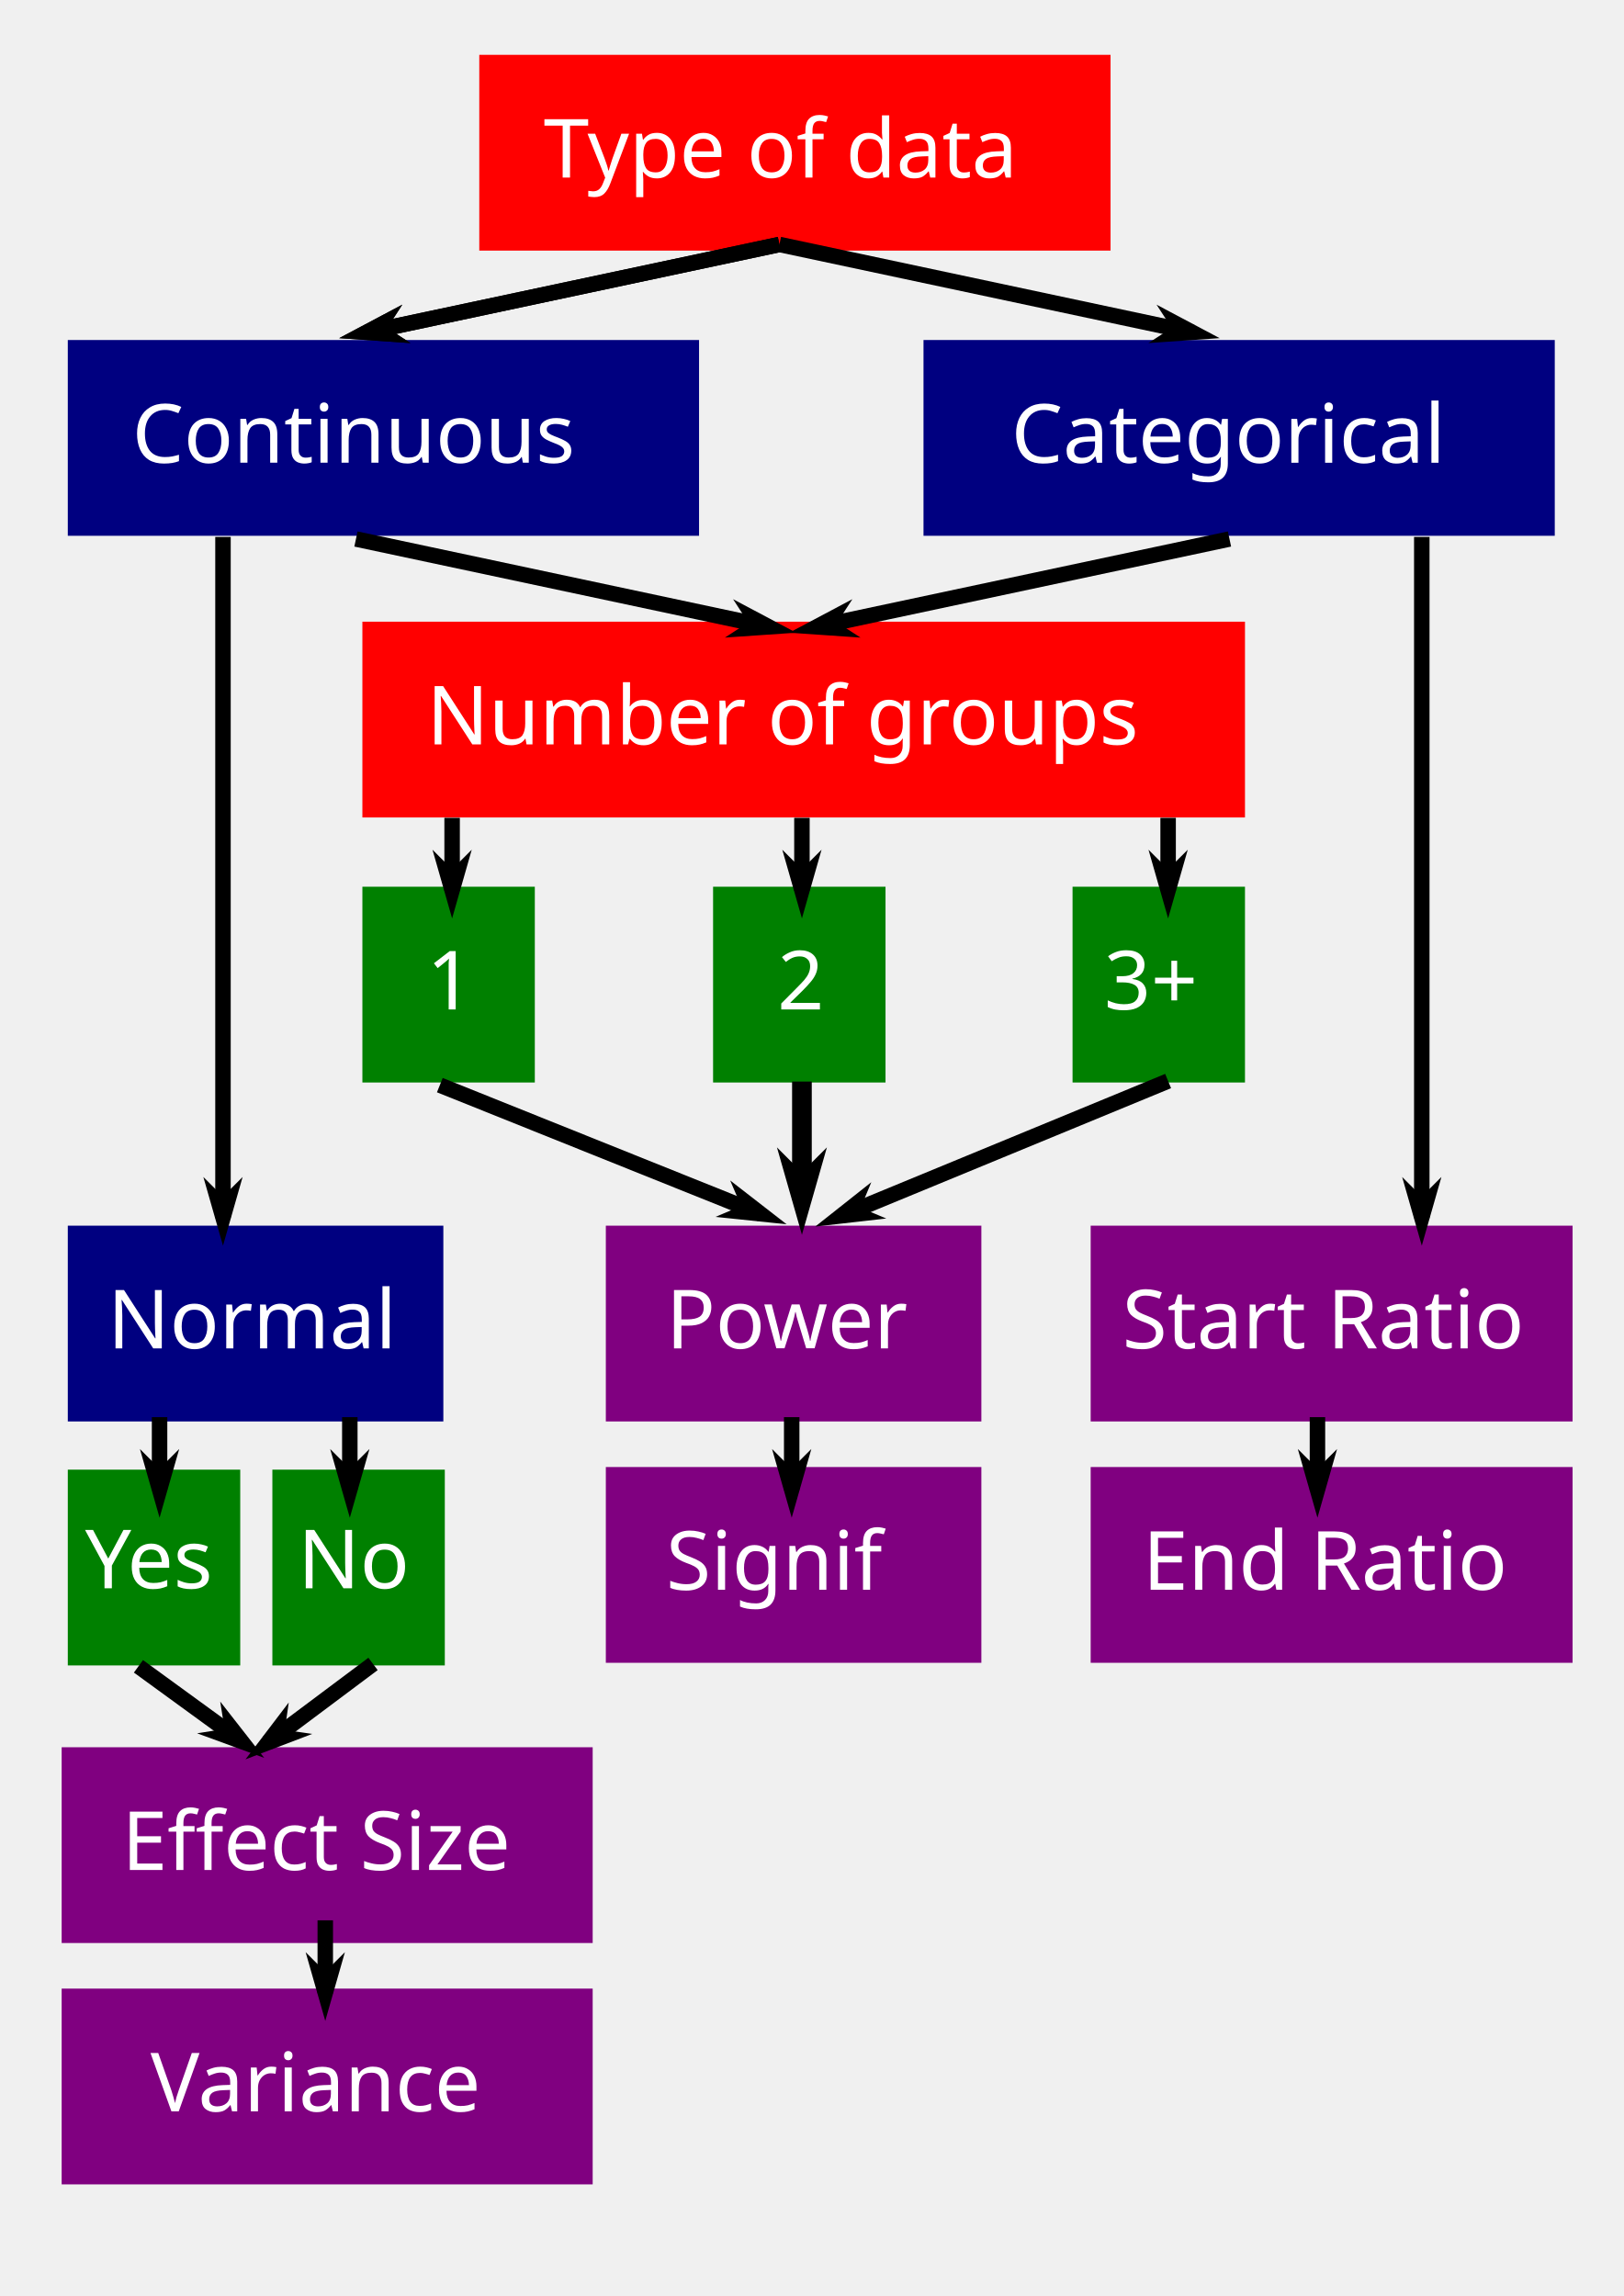
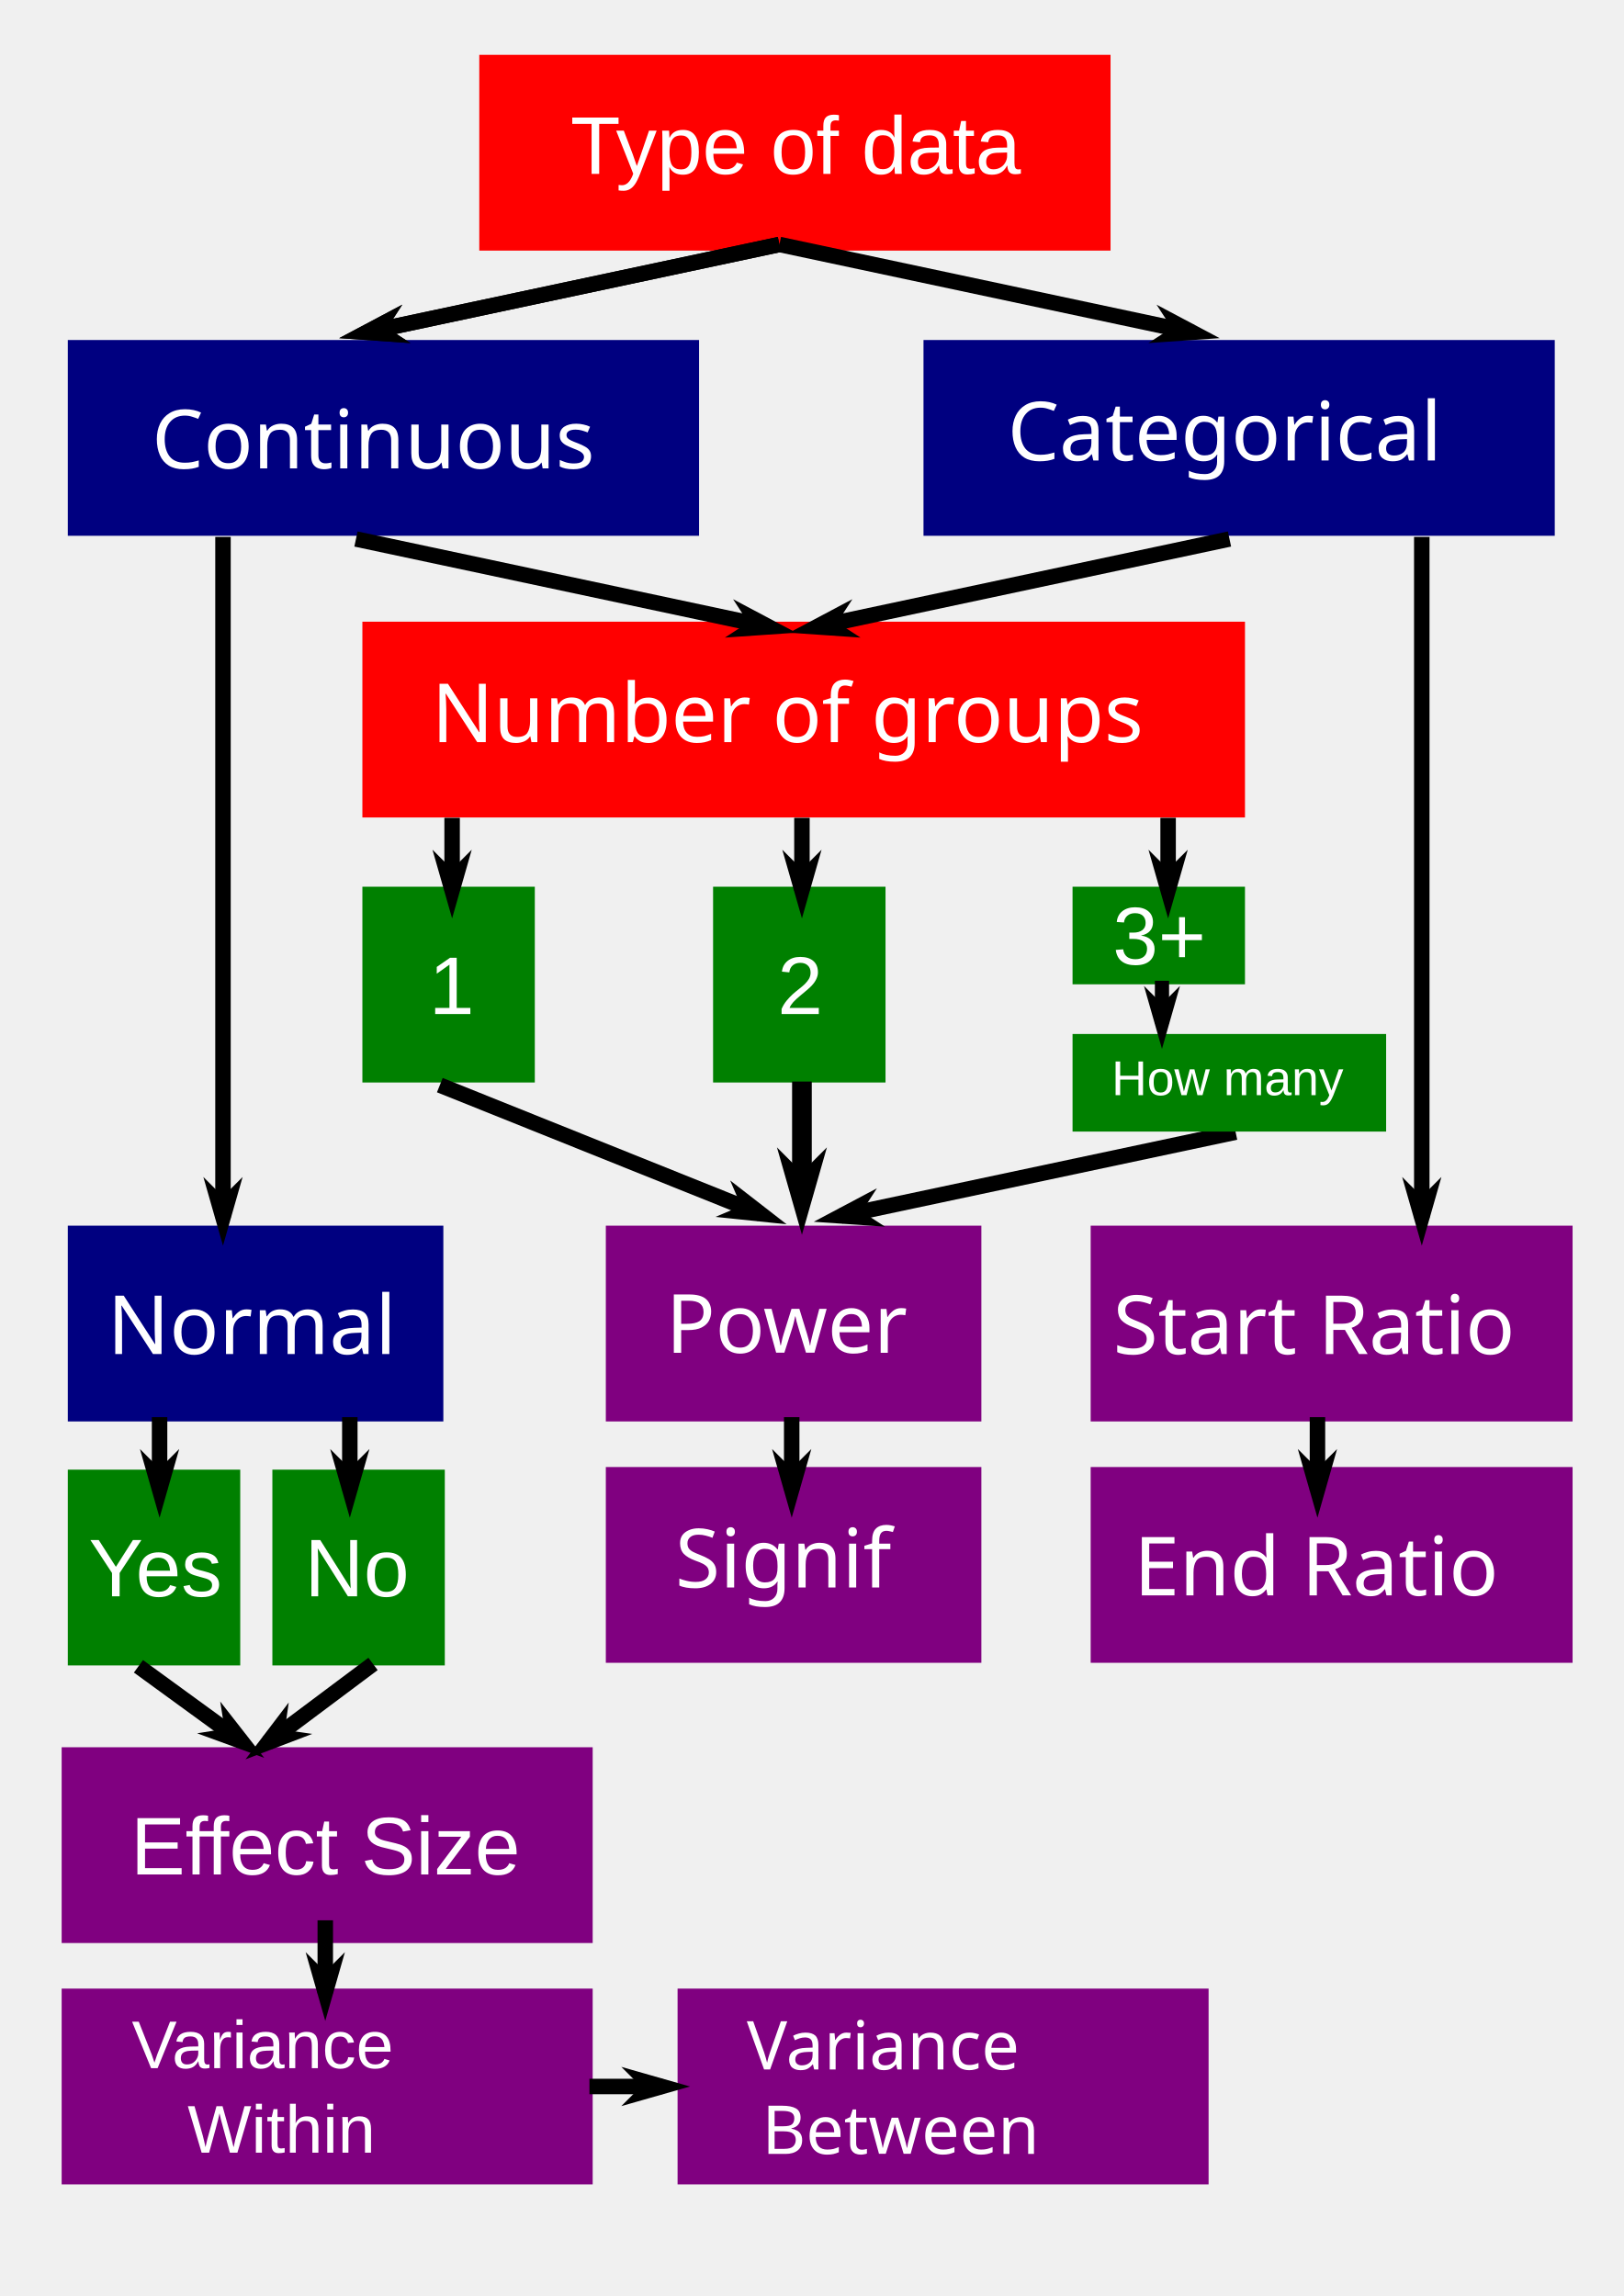
<svg xmlns="http://www.w3.org/2000/svg" width="210mm" height="297mm" viewBox="0 0 210 297" version="1.1" id="svg8">
  <defs id="defs2">
+     <marker style="overflow:visible;" id="marker1038" refX="0.0" refY="0.0" orient="auto">
+       <path transform="scale(0.2) rotate(180) translate(6,0)" style="fill-rule:evenodd;stroke:#000000;stroke-width:1pt;stroke-opacity:1;fill:#000000;fill-opacity:1" d="M 0.0,0.0 L 5.0,-5.0 L -12.5,0.0 L 5.0,5.0 L 0.0,0.0 z " id="path1036" />
+     </marker>
+     <marker orient="auto" refY="0.0" refX="0.0" id="marker983" style="overflow:visible;">
+       <path id="path981" d="M 0.0,0.0 L 5.0,-5.0 L -12.5,0.0 L 5.0,5.0 L 0.0,0.0 z " style="fill-rule:evenodd;stroke:#000000;stroke-width:1pt;stroke-opacity:1;fill:#000000;fill-opacity:1" transform="scale(0.2) rotate(180) translate(6,0)" />
+     </marker>
+     <marker style="overflow:visible;" id="marker979" refX="0.0" refY="0.0" orient="auto">
+       <path transform="scale(0.2) rotate(180) translate(6,0)" style="fill-rule:evenodd;stroke:#000000;stroke-width:1pt;stroke-opacity:1;fill:#000000;fill-opacity:1" d="M 0.0,0.0 L 5.0,-5.0 L -12.5,0.0 L 5.0,5.0 L 0.0,0.0 z " id="path977" />
+     </marker>
    <marker orient="auto" refY="0.0" refX="0.0" id="marker18882" style="overflow:visible;">
      <path id="path18880" d="M 0.0,0.0 L 5.0,-5.0 L -12.5,0.0 L 5.0,5.0 L 0.0,0.0 z " style="fill-rule:evenodd;stroke:#000000;stroke-width:1pt;stroke-opacity:1;fill:#000000;fill-opacity:1" transform="scale(0.2) rotate(180) translate(6,0)" />
    </marker>
    <marker orient="auto" refY="0.0" refX="0.0" id="marker17880" style="overflow:visible;">
      <path id="path17878" d="M 0.0,0.0 L 5.0,-5.0 L -12.5,0.0 L 5.0,5.0 L 0.0,0.0 z " style="fill-rule:evenodd;stroke:#000000;stroke-width:1pt;stroke-opacity:1;fill:#000000;fill-opacity:1" transform="scale(0.2) rotate(180) translate(6,0)" />
    </marker>
    <marker orient="auto" refY="0.0" refX="0.0" id="marker17392" style="overflow:visible;">
      <path id="path17390" d="M 0.0,0.0 L 5.0,-5.0 L -12.5,0.0 L 5.0,5.0 L 0.0,0.0 z " style="fill-rule:evenodd;stroke:#000000;stroke-width:1pt;stroke-opacity:1;fill:#000000;fill-opacity:1" transform="scale(0.2) rotate(180) translate(6,0)" />
    </marker>
    <marker style="overflow:visible;" id="marker16846" refX="0.0" refY="0.0" orient="auto">
      <path transform="scale(0.2) rotate(180) translate(6,0)" style="fill-rule:evenodd;stroke:#000000;stroke-width:1pt;stroke-opacity:1;fill:#000000;fill-opacity:1" d="M 0.0,0.0 L 5.0,-5.0 L -12.5,0.0 L 5.0,5.0 L 0.0,0.0 z " id="path16844" />
    </marker>
    <marker orient="auto" refY="0.0" refX="0.0" id="marker16546" style="overflow:visible;">
      <path id="path16544" d="M 0.0,0.0 L 5.0,-5.0 L -12.5,0.0 L 5.0,5.0 L 0.0,0.0 z " style="fill-rule:evenodd;stroke:#000000;stroke-width:1pt;stroke-opacity:1;fill:#000000;fill-opacity:1" transform="scale(0.2) rotate(180) translate(6,0)" />
    </marker>
    <marker style="overflow:visible;" id="marker15718" refX="0.0" refY="0.0" orient="auto">
      <path transform="scale(0.2) rotate(180) translate(6,0)" style="fill-rule:evenodd;stroke:#000000;stroke-width:1pt;stroke-opacity:1;fill:#000000;fill-opacity:1" d="M 0.0,0.0 L 5.0,-5.0 L -12.5,0.0 L 5.0,5.0 L 0.0,0.0 z " id="path15716" />
    </marker>
    <marker orient="auto" refY="0.0" refX="0.0" id="marker15268" style="overflow:visible;">
      <path id="path15266" d="M 0.0,0.0 L 5.0,-5.0 L -12.5,0.0 L 5.0,5.0 L 0.0,0.0 z " style="fill-rule:evenodd;stroke:#000000;stroke-width:1pt;stroke-opacity:1;fill:#000000;fill-opacity:1" transform="scale(0.2) rotate(180) translate(6,0)" />
    </marker>
    <marker style="overflow:visible;" id="marker13803" refX="0.0" refY="0.0" orient="auto">
      <path transform="scale(0.2) rotate(180) translate(6,0)" style="fill-rule:evenodd;stroke:#000000;stroke-width:1pt;stroke-opacity:1;fill:#000000;fill-opacity:1" d="M 0.0,0.0 L 5.0,-5.0 L -12.5,0.0 L 5.0,5.0 L 0.0,0.0 z " id="path13801" />
    </marker>
    <marker orient="auto" refY="0.0" refX="0.0" id="marker13211" style="overflow:visible;">
      <path id="path13209" d="M 0.0,0.0 L 5.0,-5.0 L -12.5,0.0 L 5.0,5.0 L 0.0,0.0 z " style="fill-rule:evenodd;stroke:#000000;stroke-width:1pt;stroke-opacity:1;fill:#000000;fill-opacity:1" transform="scale(0.2) rotate(180) translate(6,0)" />
    </marker>
    <marker style="overflow:visible;" id="marker12749" refX="0.0" refY="0.0" orient="auto">
      <path transform="scale(0.2) rotate(180) translate(6,0)" style="fill-rule:evenodd;stroke:#000000;stroke-width:1pt;stroke-opacity:1;fill:#000000;fill-opacity:1" d="M 0.0,0.0 L 5.0,-5.0 L -12.5,0.0 L 5.0,5.0 L 0.0,0.0 z " id="path12747" />
    </marker>
    <marker orient="auto" refY="0.0" refX="0.0" id="marker12273" style="overflow:visible;">
      <path id="path12271" d="M 0.0,0.0 L 5.0,-5.0 L -12.5,0.0 L 5.0,5.0 L 0.0,0.0 z " style="fill-rule:evenodd;stroke:#000000;stroke-width:1pt;stroke-opacity:1;fill:#000000;fill-opacity:1" transform="scale(0.2) rotate(180) translate(6,0)" />
    </marker>
    <marker style="overflow:visible;" id="marker11889" refX="0.0" refY="0.0" orient="auto">
      <path transform="scale(0.2) rotate(180) translate(6,0)" style="fill-rule:evenodd;stroke:#000000;stroke-width:1pt;stroke-opacity:1;fill:#000000;fill-opacity:1" d="M 0.0,0.0 L 5.0,-5.0 L -12.5,0.0 L 5.0,5.0 L 0.0,0.0 z " id="path11887" />
    </marker>
    <marker orient="auto" refY="0.0" refX="0.0" id="marker9957" style="overflow:visible;">
      <path id="path9955" d="M 0.0,0.0 L 5.0,-5.0 L -12.5,0.0 L 5.0,5.0 L 0.0,0.0 z " style="fill-rule:evenodd;stroke:#000000;stroke-width:1pt;stroke-opacity:1;fill:#000000;fill-opacity:1" transform="scale(0.2) rotate(180) translate(6,0)" />
    </marker>
    <marker style="overflow:visible;" id="marker9417" refX="0.0" refY="0.0" orient="auto">
      <path transform="scale(0.2) rotate(180) translate(6,0)" style="fill-rule:evenodd;stroke:#000000;stroke-width:1pt;stroke-opacity:1;fill:#000000;fill-opacity:1" d="M 0.0,0.0 L 5.0,-5.0 L -12.5,0.0 L 5.0,5.0 L 0.0,0.0 z " id="path9415" />
    </marker>
    <marker orient="auto" refY="0.0" refX="0.0" id="marker7419" style="overflow:visible;">
      <path id="path7417" d="M 0.0,0.0 L 5.0,-5.0 L -12.5,0.0 L 5.0,5.0 L 0.0,0.0 z " style="fill-rule:evenodd;stroke:#000000;stroke-width:1pt;stroke-opacity:1;fill:#000000;fill-opacity:1" transform="scale(0.2) rotate(180) translate(6,0)" />
    </marker>
    <marker orient="auto" refY="0.0" refX="0.0" id="marker7023" style="overflow:visible;">
      <path id="path7021" d="M 0.0,0.0 L 5.0,-5.0 L -12.5,0.0 L 5.0,5.0 L 0.0,0.0 z " style="fill-rule:evenodd;stroke:#000000;stroke-width:1pt;stroke-opacity:1;fill:#000000;fill-opacity:1" transform="scale(0.2) rotate(180) translate(6,0)" />
    </marker>
    <marker orient="auto" refY="0.0" refX="0.0" id="marker6423" style="overflow:visible;">
      <path id="path6421" d="M 0.0,0.0 L 5.0,-5.0 L -12.5,0.0 L 5.0,5.0 L 0.0,0.0 z " style="fill-rule:evenodd;stroke:#000000;stroke-width:1pt;stroke-opacity:1;fill:#000000;fill-opacity:1" transform="scale(0.2) rotate(180) translate(6,0)" />
    </marker>
    <marker style="overflow:visible;" id="marker5565" refX="0.0" refY="0.0" orient="auto">
      <path transform="scale(0.2) rotate(180) translate(6,0)" style="fill-rule:evenodd;stroke:#000000;stroke-width:1pt;stroke-opacity:1;fill:#000000;fill-opacity:1" d="M 0.0,0.0 L 5.0,-5.0 L -12.5,0.0 L 5.0,5.0 L 0.0,0.0 z " id="path5563" />
    </marker>
    <marker style="overflow:visible;" id="marker5133" refX="0.0" refY="0.0" orient="auto">
      <path transform="scale(0.2) rotate(180) translate(6,0)" style="fill-rule:evenodd;stroke:#000000;stroke-width:1pt;stroke-opacity:1;fill:#000000;fill-opacity:1" d="M 0.0,0.0 L 5.0,-5.0 L -12.5,0.0 L 5.0,5.0 L 0.0,0.0 z " id="path5131" />
    </marker>
    <marker orient="auto" refY="0.0" refX="0.0" id="marker5049" style="overflow:visible;">
      <path id="path5047" d="M 0.0,0.0 L 5.0,-5.0 L -12.5,0.0 L 5.0,5.0 L 0.0,0.0 z " style="fill-rule:evenodd;stroke:#000000;stroke-width:1pt;stroke-opacity:1;fill:#000000;fill-opacity:1" transform="scale(0.2) rotate(180) translate(6,0)" />
    </marker>
    <marker orient="auto" refY="0.0" refX="0.0" id="Arrow2Lend" style="overflow:visible;">
      <path id="path4728" style="fill-rule:evenodd;stroke-width:0.625;stroke-linejoin:round;stroke:#000000;stroke-opacity:1;fill:#000000;fill-opacity:1" d="M 8.719,4.034 L -2.207,0.016 L 8.719,-4.002 C 6.973,-1.63 6.983,1.616 8.719,4.034 z " transform="scale(1.1) rotate(180) translate(1,0)" />
    </marker>
    <marker orient="auto" refY="0.0" refX="0.0" id="Arrow1Send" style="overflow:visible;">
      <path id="path4722" d="M 0.0,0.0 L 5.0,-5.0 L -12.5,0.0 L 5.0,5.0 L 0.0,0.0 z " style="fill-rule:evenodd;stroke:#000000;stroke-width:1pt;stroke-opacity:1;fill:#000000;fill-opacity:1" transform="scale(0.2) rotate(180) translate(6,0)" />
    </marker>
    <marker orient="auto" refY="0.0" refX="0.0" id="Arrow1Mstart" style="overflow:visible">
      <path id="path4713" d="M 0.0,0.0 L 5.0,-5.0 L -12.5,0.0 L 5.0,5.0 L 0.0,0.0 z " style="fill-rule:evenodd;stroke:#000000;stroke-width:1pt;stroke-opacity:1;fill:#000000;fill-opacity:1" transform="scale(0.4) translate(10,0)" />
    </marker>
  </defs>
  <g id="layer1">
-     <g id="g3708" transform="translate(50.27083,-17.00893)">
+     <g id="g3708" transform="translate(50.27083,-17.00893)" style="">
      <rect style="fill:#ff0000;stroke-width:0.232" y="24.101" x="11.717" height="25.324" width="81.643" id="rect3699" />
-       <text id="text3703" y="39.976" x="20.033" style="font-style:normal;font-weight:normal;font-size:10.583px;line-height:125%;font-family:Sans;letter-spacing:0px;word-spacing:0px;fill:#ffffff;fill-opacity:1;stroke:none;stroke-width:0.265px;stroke-linecap:butt;stroke-linejoin:miter;stroke-opacity:1" xml:space="preserve">
-         <tspan style="fill:#ffffff;stroke-width:0.265px" y="39.976" x="20.033" id="tspan3701">Type of data</tspan>
+       <text id="text3703" y="39.502" x="23.507" style="font-style:normal;font-variant:normal;font-weight:normal;font-stretch:normal;font-size:10.583px;line-height:125%;font-family:Arial;-inkscape-font-specification:Arial;letter-spacing:0px;word-spacing:0px;fill:#ffffff;fill-opacity:1;stroke:none;stroke-width:0.265px;stroke-linecap:butt;stroke-linejoin:miter;stroke-opacity:1" xml:space="preserve">
+         <tspan style="font-style:normal;font-variant:normal;font-weight:normal;font-stretch:normal;font-family:Arial;-inkscape-font-specification:Arial;fill:#ffffff;stroke-width:0.265px" y="39.502" x="23.507" id="tspan3701">Type of data</tspan>
      </text>
    </g>
-     <g id="g3747">
-       <rect id="rect3710" width="81.643" height="25.324" x="8.769" y="43.983" style="fill:#000080;stroke-width:0.232" />
-       <text xml:space="preserve" style="font-style:normal;font-weight:normal;font-size:10.583px;line-height:125%;font-family:Sans;letter-spacing:0px;word-spacing:0px;fill:#ffffff;fill-opacity:1;stroke:none;stroke-width:0.265px;stroke-linecap:butt;stroke-linejoin:miter;stroke-opacity:1;" x="17.085" y="59.858" id="text3714">
-         <tspan id="tspan3712" x="17.085" y="59.858" style="fill:#ffffff;stroke-width:0.265px;">Continuous</tspan>
-       </text>
-     </g>
-     <g id="g3753">
-       <g transform="translate(2.645833,7.408334)" id="g3739">
-         <rect id="rect3718" width="81.643" height="25.324" x="116.795" y="36.574" style="fill:#000080;stroke-width:0.232" />
-         <text xml:space="preserve" style="font-style:normal;font-weight:normal;font-size:10.583px;line-height:125%;font-family:Sans;letter-spacing:0px;word-spacing:0px;fill:#ffffff;fill-opacity:1;stroke:none;stroke-width:0.265px;stroke-linecap:butt;stroke-linejoin:miter;stroke-opacity:1" x="128.134" y="52.449" id="text3722">
-           <tspan id="tspan3720" x="128.134" y="52.449" style="fill:#ffffff;stroke-width:0.265px">Categorical</tspan>
-         </text>
-       </g>
-     </g>
-     <g transform="translate(35.15178,56.31845)" id="g3766">
-       <rect id="rect3755" width="114.149" height="25.324" x="11.717" y="24.101" style="fill:#ff0000;stroke-width:0.274" />
-       <text xml:space="preserve" style="font-style:normal;font-weight:normal;font-size:10.583px;line-height:125%;font-family:Sans;letter-spacing:0px;word-spacing:0px;fill:#ffffff;fill-opacity:1;stroke:none;stroke-width:0.265px;stroke-linecap:butt;stroke-linejoin:miter;stroke-opacity:1" x="20.033" y="39.976" id="text3759">
-         <tspan id="tspan3757" x="20.033" y="39.976" style="fill:#ffffff;stroke-width:0.265px">Number of groups</tspan>
-       </text>
-     </g>
+     <rect style="fill:#000080;stroke-width:0.232" y="43.983" x="8.769" height="25.324" width="81.643" id="rect3710" />
+     <text id="text3714" y="60.59" x="19.644" style="font-style:normal;font-weight:normal;font-size:10.583px;line-height:125%;font-family:Sans;letter-spacing:0px;word-spacing:0px;fill:#ffffff;fill-opacity:1;stroke:none;stroke-width:0.265px;stroke-linecap:butt;stroke-linejoin:miter;stroke-opacity:1" xml:space="preserve">
+       <tspan style="fill:#ffffff;stroke-width:0.265px" y="60.59" x="19.644" id="tspan3712">Continuous</tspan>
+     </text>
+     <rect id="rect3718" width="81.643" height="25.324" x="119.44" y="43.983" style="fill:#000080;stroke-width:0.232" />
+     <text xml:space="preserve" style="font-style:normal;font-weight:normal;font-size:10.583px;line-height:125%;font-family:Sans;letter-spacing:0px;word-spacing:0px;fill:#ffffff;fill-opacity:1;stroke:none;stroke-width:0.265px;stroke-linecap:butt;stroke-linejoin:miter;stroke-opacity:1" x="130.31" y="59.565" id="text3722">
+       <tspan id="tspan3720" x="130.31" y="59.565" style="fill:#ffffff;stroke-width:0.265px">Categorical</tspan>
+     </text>
+     <rect style="fill:#ff0000;stroke-width:0.274" y="80.42" x="46.869" height="25.324" width="114.149" id="rect3755" />
+     <text id="text3759" y="96.002" x="55.812" style="font-style:normal;font-weight:normal;font-size:10.583px;line-height:125%;font-family:Sans;letter-spacing:0px;word-spacing:0px;fill:#ffffff;fill-opacity:1;stroke:none;stroke-width:0.265px;stroke-linecap:butt;stroke-linejoin:miter;stroke-opacity:1" xml:space="preserve">
+       <tspan style="fill:#ffffff;stroke-width:0.265px" y="96.002" x="55.812" id="tspan3757">Number of groups</tspan>
+     </text>
    <rect id="rect3768" width="22.301" height="25.324" x="46.869" y="114.702" style="fill:#008000;stroke-width:0.121" />
-     <text xml:space="preserve" style="font-style:normal;font-weight:normal;font-size:10.583px;line-height:125%;font-family:Sans;letter-spacing:0px;word-spacing:0px;fill:#ffffff;fill-opacity:1;stroke:none;stroke-width:0.265px;stroke-linecap:butt;stroke-linejoin:miter;stroke-opacity:1" x="55.185" y="130.577" id="text3772">
-       <tspan id="tspan3770" x="55.185" y="130.577" style="fill:#ffffff;stroke-width:0.265px">1</tspan>
+     <text xml:space="preserve" style="font-style:normal;font-variant:normal;font-weight:normal;font-stretch:normal;font-size:10.583px;line-height:125%;font-family:Arial;-inkscape-font-specification:Arial;letter-spacing:0px;word-spacing:0px;fill:#ffffff;fill-opacity:1;stroke:none;stroke-width:0.265px;stroke-linecap:butt;stroke-linejoin:miter;stroke-opacity:1" x="55.472" y="131.168" id="text3772">
+       <tspan id="tspan3770" x="55.472" y="131.168" style="font-style:normal;font-variant:normal;font-weight:normal;font-stretch:normal;font-family:Arial;-inkscape-font-specification:Arial;fill:#ffffff;stroke-width:0.265px">1</tspan>
    </text>
    <rect style="fill:#008000;stroke-width:0.121" y="114.702" x="92.226" height="25.324" width="22.301" id="rect3776" />
-     <text id="text3780" y="130.577" x="100.542" style="font-style:normal;font-weight:normal;font-size:10.583px;line-height:125%;font-family:Sans;letter-spacing:0px;word-spacing:0px;fill:#ffffff;fill-opacity:1;stroke:none;stroke-width:0.265px;stroke-linecap:butt;stroke-linejoin:miter;stroke-opacity:1" xml:space="preserve">
-       <tspan style="fill:#ffffff;stroke-width:0.265px" y="130.577" x="100.542" id="tspan3778">2</tspan>
+     <text id="text3780" y="131.168" x="100.553" style="font-style:normal;font-variant:normal;font-weight:normal;font-stretch:normal;font-size:10.583px;line-height:125%;font-family:Arial;-inkscape-font-specification:Arial;letter-spacing:0px;word-spacing:0px;fill:#ffffff;fill-opacity:1;stroke:none;stroke-width:0.265px;stroke-linecap:butt;stroke-linejoin:miter;stroke-opacity:1" xml:space="preserve">
+       <tspan style="font-style:normal;font-variant:normal;font-weight:normal;font-stretch:normal;font-family:Arial;-inkscape-font-specification:Arial;fill:#ffffff;stroke-width:0.265px" y="131.168" x="100.553" id="tspan3778">2</tspan>
    </text>
-     <rect id="rect3782" width="22.301" height="25.324" x="138.717" y="114.702" style="fill:#008000;stroke-width:0.121" />
-     <text xml:space="preserve" style="font-style:normal;font-weight:normal;font-size:10.583px;line-height:125%;font-family:Sans;letter-spacing:0px;word-spacing:0px;fill:#ffffff;fill-opacity:1;stroke:none;stroke-width:0.265px;stroke-linecap:butt;stroke-linejoin:miter;stroke-opacity:1" x="142.799" y="130.577" id="text3786">
-       <tspan id="tspan3784" x="142.799" y="130.577" style="fill:#ffffff;stroke-width:0.265px">3+</tspan>
+     <rect id="rect3782" width="22.301" height="12.624" x="138.717" y="114.702" style="fill:#008000;stroke-width:0.086" />
+     <text xml:space="preserve" style="font-style:normal;font-variant:normal;font-weight:normal;font-stretch:normal;font-size:10.583px;line-height:125%;font-family:Arial;-inkscape-font-specification:Arial;letter-spacing:0px;word-spacing:0px;fill:#ffffff;fill-opacity:1;stroke:none;stroke-width:0.265px;stroke-linecap:butt;stroke-linejoin:miter;stroke-opacity:1" x="143.904" y="124.75" id="text3786">
+       <tspan id="tspan3784" x="143.904" y="124.75" style="font-style:normal;font-variant:normal;font-weight:normal;font-stretch:normal;font-family:Arial;-inkscape-font-specification:Arial;fill:#ffffff;stroke-width:0.265px">3+</tspan>
    </text>
-     <g id="g3794" transform="translate(0,114.5646)">
-       <rect style="fill:#000080;stroke-width:0.179" y="43.983" x="8.769" height="25.324" width="48.57" id="rect3788" />
-       <text id="text3792" y="59.858" x="13.91" style="font-style:normal;font-weight:normal;font-size:10.583px;line-height:125%;font-family:Sans;letter-spacing:0px;word-spacing:0px;fill:#ffffff;fill-opacity:1;stroke:none;stroke-width:0.265px;stroke-linecap:butt;stroke-linejoin:miter;stroke-opacity:1" xml:space="preserve">
-         <tspan style="fill:#ffffff;stroke-width:0.265px" y="59.858" x="13.91" id="tspan3790">Normal</tspan>
-       </text>
-     </g>
+     <rect id="rect3788" width="48.57" height="25.324" x="8.769" y="158.547" style="fill:#000080;stroke-width:0.179" />
+     <text xml:space="preserve" style="font-style:normal;font-weight:normal;font-size:10.583px;line-height:125%;font-family:Sans;letter-spacing:0px;word-spacing:0px;fill:#ffffff;fill-opacity:1;stroke:none;stroke-width:0.265px;stroke-linecap:butt;stroke-linejoin:miter;stroke-opacity:1" x="13.877" y="175.155" id="text3792">
+       <tspan id="tspan3790" x="13.877" y="175.155" style="fill:#ffffff;stroke-width:0.265px">Normal</tspan>
+     </text>
    <rect style="fill:#008000;stroke-width:0.121" y="190.108" x="8.769" height="25.324" width="22.301" id="rect3819" />
-     <text id="text3823" y="205.454" x="10.999" style="font-style:normal;font-weight:normal;font-size:10.583px;line-height:125%;font-family:Sans;letter-spacing:0px;word-spacing:0px;fill:#ffffff;fill-opacity:1;stroke:none;stroke-width:0.265px;stroke-linecap:butt;stroke-linejoin:miter;stroke-opacity:1" xml:space="preserve">
-       <tspan style="fill:#ffffff;stroke-width:0.265px" y="205.454" x="10.999" id="tspan3821">Yes</tspan>
+     <text id="text3823" y="206.496" x="11.457" style="font-style:normal;font-variant:normal;font-weight:normal;font-stretch:normal;font-size:10.583px;line-height:125%;font-family:Arial;-inkscape-font-specification:Arial;letter-spacing:0px;word-spacing:0px;fill:#ffffff;fill-opacity:1;stroke:none;stroke-width:0.265px;stroke-linecap:butt;stroke-linejoin:miter;stroke-opacity:1" xml:space="preserve">
+       <tspan style="font-style:normal;font-variant:normal;font-weight:normal;font-stretch:normal;font-family:Arial;-inkscape-font-specification:Arial;fill:#ffffff;stroke-width:0.265px" y="206.496" x="11.457" id="tspan3821">Yes</tspan>
    </text>
    <rect id="rect3825" width="22.301" height="25.324" x="35.227" y="190.108" style="fill:#008000;stroke-width:0.121" />
-     <text xml:space="preserve" style="font-style:normal;font-weight:normal;font-size:10.583px;line-height:125%;font-family:Sans;letter-spacing:0px;word-spacing:0px;fill:#ffffff;fill-opacity:1;stroke:none;stroke-width:0.265px;stroke-linecap:butt;stroke-linejoin:miter;stroke-opacity:1" x="38.516" y="205.454" id="text3829">
-       <tspan id="tspan3827" x="38.516" y="205.454" style="fill:#ffffff;stroke-width:0.265px">No</tspan>
+     <text xml:space="preserve" style="font-style:normal;font-variant:normal;font-weight:normal;font-stretch:normal;font-size:10.583px;line-height:125%;font-family:Arial;-inkscape-font-specification:Arial;letter-spacing:0px;word-spacing:0px;fill:#ffffff;fill-opacity:1;stroke:none;stroke-width:0.265px;stroke-linecap:butt;stroke-linejoin:miter;stroke-opacity:1" x="39.404" y="206.496" id="text3829">
+       <tspan id="tspan3827" x="39.404" y="206.496" style="font-style:normal;font-variant:normal;font-weight:normal;font-stretch:normal;font-family:Arial;-inkscape-font-specification:Arial;fill:#ffffff;stroke-width:0.265px">No</tspan>
    </text>
-     <g transform="translate(69.58542,114.5646)" id="g3837" style="fill:#800080">
-       <g id="g3851">
-         <rect style="fill:#800080;stroke-width:0.179" y="43.983" x="8.769" height="25.324" width="48.57" id="rect3831" />
-         <text id="text3835" y="59.858" x="16.555" style="font-style:normal;font-weight:normal;font-size:10.583px;line-height:125%;font-family:Sans;letter-spacing:0px;word-spacing:0px;fill:#800080;fill-opacity:1;stroke:none;stroke-width:0.265px;stroke-linecap:butt;stroke-linejoin:miter;stroke-opacity:1" xml:space="preserve">
-           <tspan style="fill:#ffffff;stroke-width:0.265px" y="59.858" x="16.555" id="tspan3833">Power</tspan>
-         </text>
-         <rect id="rect3839" width="48.57" height="25.324" x="8.769" y="75.204" style="fill:#800080;stroke-width:0.179" />
-         <text xml:space="preserve" style="font-style:normal;font-weight:normal;font-size:10.583px;line-height:125%;font-family:Sans;letter-spacing:0px;word-spacing:0px;fill:#800080;fill-opacity:1;stroke:none;stroke-width:0.265px;stroke-linecap:butt;stroke-linejoin:miter;stroke-opacity:1" x="16.555" y="91.079" id="text3843">
-           <tspan id="tspan3841" x="16.555" y="91.079" style="fill:#ffffff;stroke-width:0.265px">Signif</tspan>
-         </text>
-       </g>
-       <g id="g3865" transform="translate(76.46458)">
-         <rect id="rect3853" width="62.328" height="25.324" x="-4.989" y="43.983" style="fill:#800080;stroke-width:0.202" />
-         <text xml:space="preserve" style="font-style:normal;font-weight:normal;font-size:10.583px;line-height:125%;font-family:Sans;letter-spacing:0px;word-spacing:0px;fill:#800080;fill-opacity:1;stroke:none;stroke-width:0.265px;stroke-linecap:butt;stroke-linejoin:miter;stroke-opacity:1" x="-0.907" y="59.858" id="text3857">
-           <tspan id="tspan3855" x="-0.907" y="59.858" style="fill:#ffffff;stroke-width:0.265px">Start Ratio</tspan>
-         </text>
-         <rect style="fill:#800080;stroke-width:0.202" y="75.204" x="-4.989" height="25.324" width="62.328" id="rect3859" />
-         <text id="text3863" y="91.079" x="1.739" style="font-style:normal;font-weight:normal;font-size:10.583px;line-height:125%;font-family:Sans;letter-spacing:0px;word-spacing:0px;fill:#800080;fill-opacity:1;stroke:none;stroke-width:0.265px;stroke-linecap:butt;stroke-linejoin:miter;stroke-opacity:1" xml:space="preserve">
-           <tspan style="fill:#ffffff;stroke-width:0.265px" y="91.079" x="1.739" id="tspan3861">End Ratio</tspan>
-         </text>
-       </g>
-       <rect style="fill:#800080;stroke-width:0.213" y="111.451" x="-61.61" height="25.324" width="68.678" id="rect3867" />
-       <text id="text3871" y="127.326" x="-53.824" style="font-style:normal;font-weight:normal;font-size:10.583px;line-height:125%;font-family:Sans;letter-spacing:0px;word-spacing:0px;fill:#800080;fill-opacity:1;stroke:none;stroke-width:0.265px;stroke-linecap:butt;stroke-linejoin:miter;stroke-opacity:1" xml:space="preserve">
-         <tspan style="fill:#ffffff;stroke-width:0.265px" y="127.326" x="-53.824" id="tspan3869">Effect Size</tspan>
-       </text>
-       <rect id="rect3873" width="68.678" height="25.324" x="-61.61" y="142.672" style="fill:#800080;stroke-width:0.213" />
-       <text xml:space="preserve" style="font-style:normal;font-weight:normal;font-size:10.583px;line-height:125%;font-family:Sans;letter-spacing:0px;word-spacing:0px;fill:#800080;fill-opacity:1;stroke:none;stroke-width:0.265px;stroke-linecap:butt;stroke-linejoin:miter;stroke-opacity:1" x="-50.12" y="158.547" id="text3877">
-         <tspan id="tspan3875" x="-50.12" y="158.547" style="fill:#ffffff;stroke-width:0.265px">Variance</tspan>
-       </text>
-       <path id="path3900" d="M 31.221,-82.942 -22.225,-71.565" style="fill:none;fill-rule:evenodd;stroke:#000000;stroke-width:2;stroke-linecap:butt;stroke-linejoin:miter;stroke-miterlimit:4;stroke-dasharray:none;stroke-opacity:1;marker-end:url(#marker5049)" />
-       <path style="fill:none;fill-rule:evenodd;stroke:#000000;stroke-width:2;stroke-linecap:butt;stroke-linejoin:miter;stroke-miterlimit:4;stroke-dasharray:none;stroke-opacity:1;marker-end:url(#marker5133)" d="m 31.221,-82.942 53.446,11.377" id="path5129" />
-       <path style="fill:none;fill-rule:evenodd;stroke:#000000;stroke-width:2;stroke-linecap:butt;stroke-linejoin:miter;stroke-miterlimit:4;stroke-dasharray:none;stroke-opacity:1;marker-end:url(#marker5565)" d="M 31.221,-82.942 -22.225,-71.565" id="path5561" />
-       <path id="path6419" d="m -23.548,-44.842 53.446,11.377" style="fill:none;fill-rule:evenodd;stroke:#000000;stroke-width:2;stroke-linecap:butt;stroke-linejoin:miter;stroke-miterlimit:4;stroke-dasharray:none;stroke-opacity:1;marker-end:url(#marker6423)" />
-       <path id="path7019" d="m 89.429,-44.842 -53.446,11.377" style="fill:none;fill-rule:evenodd;stroke:#000000;stroke-width:2;stroke-linecap:butt;stroke-linejoin:miter;stroke-miterlimit:4;stroke-dasharray:none;stroke-opacity:1;marker-end:url(#marker7023)" />
-       <path id="path7415" d="m -40.746,-45.106 -1e-5,88.106" style="fill:none;fill-rule:evenodd;stroke:#000000;stroke-width:2;stroke-linecap:butt;stroke-linejoin:miter;stroke-miterlimit:4;stroke-dasharray:none;stroke-opacity:1;marker-end:url(#marker7419)" />
-       <path style="fill:none;fill-rule:evenodd;stroke:#000000;stroke-width:2;stroke-linecap:butt;stroke-linejoin:miter;stroke-miterlimit:4;stroke-dasharray:none;stroke-opacity:1;marker-end:url(#marker9417)" d="M 114.3,-45.106 114.3,43" id="path9413" />
-       <path id="path9953" d="m -11.112,-8.772 -10e-6,9.438" style="fill:none;fill-rule:evenodd;stroke:#000000;stroke-width:2;stroke-linecap:butt;stroke-linejoin:miter;stroke-miterlimit:4;stroke-dasharray:none;stroke-opacity:1;marker-end:url(#marker9957)" />
-       <path style="fill:none;fill-rule:evenodd;stroke:#000000;stroke-width:2;stroke-linecap:butt;stroke-linejoin:miter;stroke-miterlimit:4;stroke-dasharray:none;stroke-opacity:1;marker-end:url(#marker11889)" d="m 34.131,-8.772 -10e-6,9.438" id="path11885" />
-       <path id="path12269" d="m 81.492,-8.772 -10e-6,9.438" style="fill:none;fill-rule:evenodd;stroke:#000000;stroke-width:2;stroke-linecap:butt;stroke-linejoin:miter;stroke-miterlimit:4;stroke-dasharray:none;stroke-opacity:1;marker-end:url(#marker12273)" />
-       <path style="fill:none;fill-rule:evenodd;stroke:#000000;stroke-width:2;stroke-linecap:butt;stroke-linejoin:miter;stroke-miterlimit:4;stroke-dasharray:none;stroke-opacity:1;marker-end:url(#marker12749)" d="M -12.7,25.802 28.84,42.471" id="path12743" />
-       <path style="fill:none;fill-rule:evenodd;stroke:#000000;stroke-width:2;stroke-linecap:butt;stroke-linejoin:miter;stroke-miterlimit:4;stroke-dasharray:none;stroke-opacity:1;marker-end:url(#marker13803)" d="M 81.492,25.273 39.158,42.735" id="path12745" />
-       <path id="path13207" d="m 34.131,25.34 -10e-6,15.278" style="fill:none;fill-rule:evenodd;stroke:#000000;stroke-width:2.545;stroke-linecap:butt;stroke-linejoin:miter;stroke-miterlimit:4;stroke-dasharray:none;stroke-opacity:1;marker-end:url(#marker13211)" />
-       <path style="fill:none;fill-rule:evenodd;stroke:#000000;stroke-width:2;stroke-linecap:butt;stroke-linejoin:miter;stroke-miterlimit:4;stroke-dasharray:none;stroke-opacity:1;marker-end:url(#marker15718)" d="m 32.808,68.751 -1e-5,9.438" id="path15714" />
-       <path id="path16542" d="m 100.806,68.751 -10e-6,9.438" style="fill:none;fill-rule:evenodd;stroke:#000000;stroke-width:2;stroke-linecap:butt;stroke-linejoin:miter;stroke-miterlimit:4;stroke-dasharray:none;stroke-opacity:1;marker-end:url(#marker16546)" />
-       <path style="fill:none;fill-rule:evenodd;stroke:#000000;stroke-width:2;stroke-linecap:butt;stroke-linejoin:miter;stroke-miterlimit:4;stroke-dasharray:none;stroke-opacity:1;marker-end:url(#marker16846)" d="m -48.948,68.751 -10e-6,9.438" id="path16842" />
-       <path id="path17388" d="m -24.342,68.751 -10e-6,9.438" style="fill:none;fill-rule:evenodd;stroke:#000000;stroke-width:2;stroke-linecap:butt;stroke-linejoin:miter;stroke-miterlimit:4;stroke-dasharray:none;stroke-opacity:1;marker-end:url(#marker17392)" />
-       <path id="path17874" d="m -51.68,100.983 13.38,9.74" style="fill:none;fill-rule:evenodd;stroke:#000000;stroke-width:2;stroke-linecap:butt;stroke-linejoin:miter;stroke-miterlimit:4;stroke-dasharray:none;stroke-opacity:1;marker-end:url(#marker17880)" />
-       <path id="path17876" d="M -21.339,100.674 -34.975,110.878" style="fill:none;fill-rule:evenodd;stroke:#000000;stroke-width:2;stroke-linecap:butt;stroke-linejoin:miter;stroke-miterlimit:4;stroke-dasharray:none;stroke-opacity:1;marker-end:url(#marker13803)" />
-       <path id="path18878" d="m -27.517,133.839 -10e-6,9.438" style="fill:none;fill-rule:evenodd;stroke:#000000;stroke-width:2;stroke-linecap:butt;stroke-linejoin:miter;stroke-miterlimit:4;stroke-dasharray:none;stroke-opacity:1;marker-end:url(#marker18882)" />
-     </g>
+     <rect style="fill:#800080;stroke-width:0.179" y="158.547" x="78.354" height="25.324" width="48.57" id="rect3831" />
+     <text id="text3835" y="174.992" x="86.116" style="font-style:normal;font-weight:normal;font-size:10.583px;line-height:125%;font-family:Sans;letter-spacing:0px;word-spacing:0px;fill:#800080;fill-opacity:1;stroke:none;stroke-width:0.265px;stroke-linecap:butt;stroke-linejoin:miter;stroke-opacity:1" xml:space="preserve">
+       <tspan style="fill:#ffffff;stroke-width:0.265px" y="174.992" x="86.116" id="tspan3833">Power</tspan>
+     </text>
+     <rect id="rect3839" width="48.57" height="25.324" x="78.354" y="189.768" style="fill:#800080;stroke-width:0.179" />
+     <text xml:space="preserve" style="font-style:normal;font-weight:normal;font-size:10.583px;line-height:125%;font-family:Sans;letter-spacing:0px;word-spacing:0px;fill:#800080;fill-opacity:1;stroke:none;stroke-width:0.265px;stroke-linecap:butt;stroke-linejoin:miter;stroke-opacity:1" x="87.315" y="205.35" id="text3843">
+       <tspan id="tspan3841" x="87.315" y="205.35" style="fill:#ffffff;stroke-width:0.265px">Signif</tspan>
+     </text>
+     <rect id="rect3853" width="62.328" height="25.324" x="141.061" y="158.547" style="fill:#800080;stroke-width:0.202" />
+     <text xml:space="preserve" style="font-style:normal;font-weight:normal;font-size:10.583px;line-height:125%;font-family:Sans;letter-spacing:0px;word-spacing:0px;fill:#800080;fill-opacity:1;stroke:none;stroke-width:0.265px;stroke-linecap:butt;stroke-linejoin:miter;stroke-opacity:1" x="143.948" y="175.155" id="text3857">
+       <tspan id="tspan3855" x="143.948" y="175.155" style="fill:#ffffff;stroke-width:0.265px">Start Ratio</tspan>
+     </text>
+     <rect style="fill:#800080;stroke-width:0.202" y="189.768" x="141.061" height="25.324" width="62.328" id="rect3859" />
+     <text id="text3863" y="206.376" x="146.65" style="font-style:normal;font-weight:normal;font-size:10.583px;line-height:125%;font-family:Sans;letter-spacing:0px;word-spacing:0px;fill:#800080;fill-opacity:1;stroke:none;stroke-width:0.265px;stroke-linecap:butt;stroke-linejoin:miter;stroke-opacity:1" xml:space="preserve">
+       <tspan style="fill:#ffffff;stroke-width:0.265px" y="206.376" x="146.65" id="tspan3861">End Ratio</tspan>
+     </text>
+     <rect id="rect3867" width="68.678" height="25.324" x="7.975" y="226.016" style="fill:#800080;stroke-width:0.213" />
+     <text xml:space="preserve" style="font-style:normal;font-variant:normal;font-weight:normal;font-stretch:normal;font-size:10.583px;line-height:125%;font-family:Arial;-inkscape-font-specification:Arial;letter-spacing:0px;word-spacing:0px;fill:#800080;fill-opacity:1;stroke:none;stroke-width:0.265px;stroke-linecap:butt;stroke-linejoin:miter;stroke-opacity:1" x="16.9" y="242.466" id="text3871">
+       <tspan id="tspan3869" x="16.9" y="242.466" style="font-style:normal;font-variant:normal;font-weight:normal;font-stretch:normal;font-family:Arial;-inkscape-font-specification:Arial;fill:#ffffff;stroke-width:0.265px">Effect Size</tspan>
+     </text>
+     <rect style="fill:#800080;stroke-width:0.213" y="257.237" x="7.975" height="25.324" width="68.678" id="rect3873" />
+     <text id="text3877" y="267.535" x="42.479" style="font-style:normal;font-variant:normal;font-weight:normal;font-stretch:normal;font-size:8.74px;line-height:125%;font-family:Arial;-inkscape-font-specification:Arial;text-align:center;letter-spacing:0px;word-spacing:0px;text-anchor:middle;fill:#800080;fill-opacity:1;stroke:none;stroke-width:0.219px;stroke-linecap:butt;stroke-linejoin:miter;stroke-opacity:1" xml:space="preserve">
+       <tspan style="font-style:normal;font-variant:normal;font-weight:normal;font-stretch:normal;font-family:Arial;-inkscape-font-specification:Arial;text-align:center;text-anchor:middle;fill:#ffffff;stroke-width:0.219px" y="267.535" x="42.479" id="tspan3875">Variance</tspan>
+       <tspan id="tspan943" style="font-style:normal;font-variant:normal;font-weight:normal;font-stretch:normal;font-family:Arial;-inkscape-font-specification:Arial;text-align:center;text-anchor:middle;fill:#ffffff;stroke-width:0.219px" y="278.46" x="42.479">Within</tspan>
+     </text>
+     <path style="fill:none;fill-rule:evenodd;stroke:#000000;stroke-width:2;stroke-linecap:butt;stroke-linejoin:miter;stroke-miterlimit:4;stroke-dasharray:none;stroke-opacity:1;marker-end:url(#marker5049)" d="M 100.806,31.623 47.36,43" id="path3900" />
+     <path id="path5129" d="M 100.806,31.623 154.252,43" style="fill:none;fill-rule:evenodd;stroke:#000000;stroke-width:2;stroke-linecap:butt;stroke-linejoin:miter;stroke-miterlimit:4;stroke-dasharray:none;stroke-opacity:1;marker-end:url(#marker5133)" />
+     <path id="path5561" d="M 100.806,31.623 47.36,43" style="fill:none;fill-rule:evenodd;stroke:#000000;stroke-width:2;stroke-linecap:butt;stroke-linejoin:miter;stroke-miterlimit:4;stroke-dasharray:none;stroke-opacity:1;marker-end:url(#marker5565)" />
+     <path style="fill:none;fill-rule:evenodd;stroke:#000000;stroke-width:2;stroke-linecap:butt;stroke-linejoin:miter;stroke-miterlimit:4;stroke-dasharray:none;stroke-opacity:1;marker-end:url(#marker6423)" d="M 46.038,69.723 99.483,81.1" id="path6419" />
+     <path style="fill:none;fill-rule:evenodd;stroke:#000000;stroke-width:2;stroke-linecap:butt;stroke-linejoin:miter;stroke-miterlimit:4;stroke-dasharray:none;stroke-opacity:1;marker-end:url(#marker7023)" d="M 159.015,69.723 105.569,81.1" id="path7019" />
+     <path style="fill:none;fill-rule:evenodd;stroke:#000000;stroke-width:2;stroke-linecap:butt;stroke-linejoin:miter;stroke-miterlimit:4;stroke-dasharray:none;stroke-opacity:1;marker-end:url(#marker7419)" d="m 28.84,69.458 -10e-6,88.106" id="path7415" />
+     <path id="path9413" d="m 183.885,69.458 -1e-5,88.106" style="fill:none;fill-rule:evenodd;stroke:#000000;stroke-width:2;stroke-linecap:butt;stroke-linejoin:miter;stroke-miterlimit:4;stroke-dasharray:none;stroke-opacity:1;marker-end:url(#marker9417)" />
+     <path style="fill:none;fill-rule:evenodd;stroke:#000000;stroke-width:2;stroke-linecap:butt;stroke-linejoin:miter;stroke-miterlimit:4;stroke-dasharray:none;stroke-opacity:1;marker-end:url(#marker9957)" d="m 58.473,105.793 -10e-6,9.438" id="path9953" />
+     <path id="path11885" d="m 103.717,105.793 -1e-5,9.438" style="fill:none;fill-rule:evenodd;stroke:#000000;stroke-width:2;stroke-linecap:butt;stroke-linejoin:miter;stroke-miterlimit:4;stroke-dasharray:none;stroke-opacity:1;marker-end:url(#marker11889)" />
+     <path style="fill:none;fill-rule:evenodd;stroke:#000000;stroke-width:2;stroke-linecap:butt;stroke-linejoin:miter;stroke-miterlimit:4;stroke-dasharray:none;stroke-opacity:1;marker-end:url(#marker12273)" d="m 151.077,105.793 -1e-5,9.438" id="path12269" />
+     <path id="path12743" d="m 56.885,140.367 41.54,16.669" style="fill:none;fill-rule:evenodd;stroke:#000000;stroke-width:2;stroke-linecap:butt;stroke-linejoin:miter;stroke-miterlimit:4;stroke-dasharray:none;stroke-opacity:1;marker-end:url(#marker12749)" />
+     <path id="path12745" d="m 159.808,146.452 -51.065,10.848" style="fill:none;fill-rule:evenodd;stroke:#000000;stroke-width:2;stroke-linecap:butt;stroke-linejoin:miter;stroke-miterlimit:4;stroke-dasharray:none;stroke-opacity:1;marker-end:url(#marker983)" />
+     <path style="fill:none;fill-rule:evenodd;stroke:#000000;stroke-width:2.545;stroke-linecap:butt;stroke-linejoin:miter;stroke-miterlimit:4;stroke-dasharray:none;stroke-opacity:1;marker-end:url(#marker13211)" d="m 103.717,139.905 -1e-5,15.278" id="path13207" />
+     <path id="path15714" d="m 102.394,183.316 -1e-5,9.438" style="fill:none;fill-rule:evenodd;stroke:#000000;stroke-width:2;stroke-linecap:butt;stroke-linejoin:miter;stroke-miterlimit:4;stroke-dasharray:none;stroke-opacity:1;marker-end:url(#marker15718)" />
+     <path style="fill:none;fill-rule:evenodd;stroke:#000000;stroke-width:2;stroke-linecap:butt;stroke-linejoin:miter;stroke-miterlimit:4;stroke-dasharray:none;stroke-opacity:1;marker-end:url(#marker16546)" d="m 170.392,183.316 -1e-5,9.438" id="path16542" />
+     <path id="path16842" d="m 20.638,183.316 -10e-6,9.438" style="fill:none;fill-rule:evenodd;stroke:#000000;stroke-width:2;stroke-linecap:butt;stroke-linejoin:miter;stroke-miterlimit:4;stroke-dasharray:none;stroke-opacity:1;marker-end:url(#marker16846)" />
+     <path style="fill:none;fill-rule:evenodd;stroke:#000000;stroke-width:2;stroke-linecap:butt;stroke-linejoin:miter;stroke-miterlimit:4;stroke-dasharray:none;stroke-opacity:1;marker-end:url(#marker17392)" d="m 45.244,183.316 -1e-5,9.438" id="path17388" />
+     <path style="fill:none;fill-rule:evenodd;stroke:#000000;stroke-width:2;stroke-linecap:butt;stroke-linejoin:miter;stroke-miterlimit:4;stroke-dasharray:none;stroke-opacity:1;marker-end:url(#marker17880)" d="m 17.906,215.547 13.38,9.74" id="path17874" />
+     <path style="fill:none;fill-rule:evenodd;stroke:#000000;stroke-width:2;stroke-linecap:butt;stroke-linejoin:miter;stroke-miterlimit:4;stroke-dasharray:none;stroke-opacity:1;marker-end:url(#marker13803)" d="M 48.246,215.238 34.61,225.442" id="path17876" />
+     <path style="fill:none;fill-rule:evenodd;stroke:#000000;stroke-width:2;stroke-linecap:butt;stroke-linejoin:miter;stroke-miterlimit:4;stroke-dasharray:none;stroke-opacity:1;marker-end:url(#marker18882)" d="m 42.069,248.403 -10e-6,9.438" id="path18878" />
+     <rect style="fill:#800080;stroke-width:0.213" y="257.237" x="87.634" height="25.324" width="68.678" id="rect3873-4" />
+     <text id="text3877-0" y="267.695" x="122.171" style="font-style:normal;font-weight:normal;font-size:8.74px;line-height:125%;font-family:Sans;text-align:center;letter-spacing:0px;word-spacing:0px;text-anchor:middle;fill:#800080;fill-opacity:1;stroke:none;stroke-width:0.219px;stroke-linecap:butt;stroke-linejoin:miter;stroke-opacity:1" xml:space="preserve">
+       <tspan style="text-align:center;text-anchor:middle;fill:#ffffff;stroke-width:0.219px" y="267.695" x="122.171" id="tspan3875-3">Variance</tspan>
+       <tspan id="tspan943-9" style="text-align:center;text-anchor:middle;fill:#ffffff;stroke-width:0.219px" y="278.62" x="122.171">Between</tspan>
+     </text>
+     <path id="path975" d="m 76.235,269.899 9.438,10e-6" style="fill:none;fill-rule:evenodd;stroke:#000000;stroke-width:2;stroke-linecap:butt;stroke-linejoin:miter;stroke-miterlimit:4;stroke-dasharray:none;stroke-opacity:1;marker-end:url(#marker979)" />
+     <rect style="fill:#008000;stroke-width:0.115" y="133.752" x="138.717" height="12.624" width="40.557" id="rect985" />
+     <path id="path1034" d="m 150.283,126.868 -1e-5,5.54" style="fill:none;fill-rule:evenodd;stroke:#000000;stroke-width:1.834;stroke-linecap:butt;stroke-linejoin:miter;stroke-miterlimit:4;stroke-dasharray:none;stroke-opacity:1;marker-end:url(#marker1038)" />
+     <text id="text1042" y="141.668" x="143.768" style="font-style:normal;font-variant:normal;font-weight:normal;font-stretch:normal;font-size:6.348px;line-height:125%;font-family:Arial;-inkscape-font-specification:Arial;letter-spacing:0px;word-spacing:0px;fill:#ffffff;fill-opacity:1;stroke:none;stroke-width:0.159px;stroke-linecap:butt;stroke-linejoin:miter;stroke-opacity:1" xml:space="preserve">
+       <tspan style="font-style:normal;font-variant:normal;font-weight:normal;font-stretch:normal;font-family:Arial;-inkscape-font-specification:Arial;fill:#ffffff;stroke-width:0.159px" y="141.668" x="143.768" id="tspan1040">How many</tspan>
+     </text>
  </g>
</svg>
